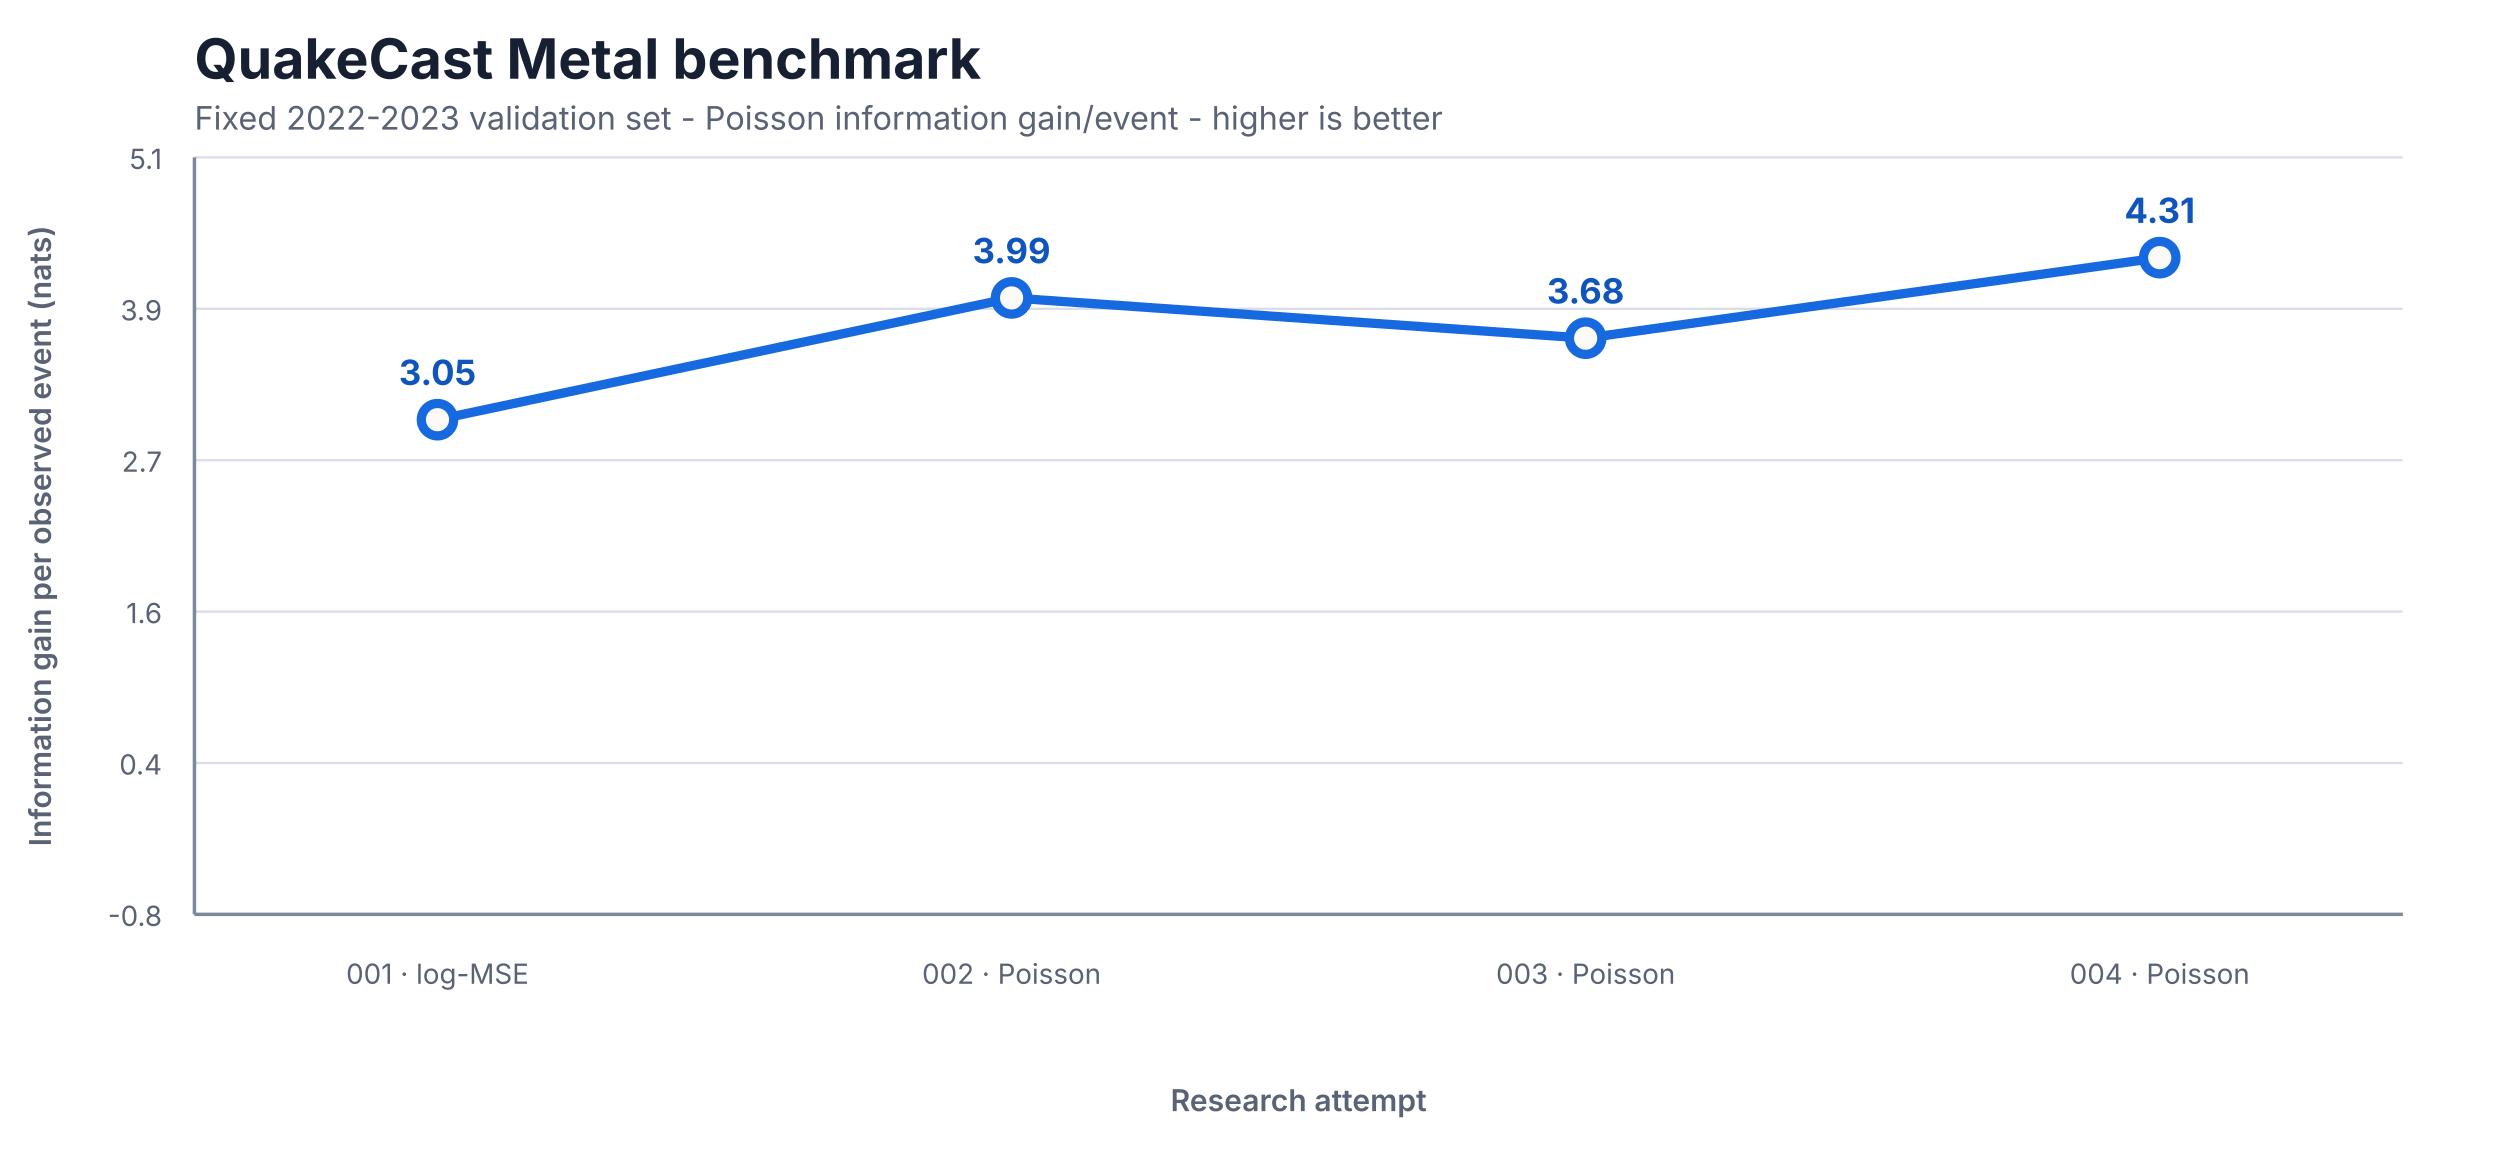
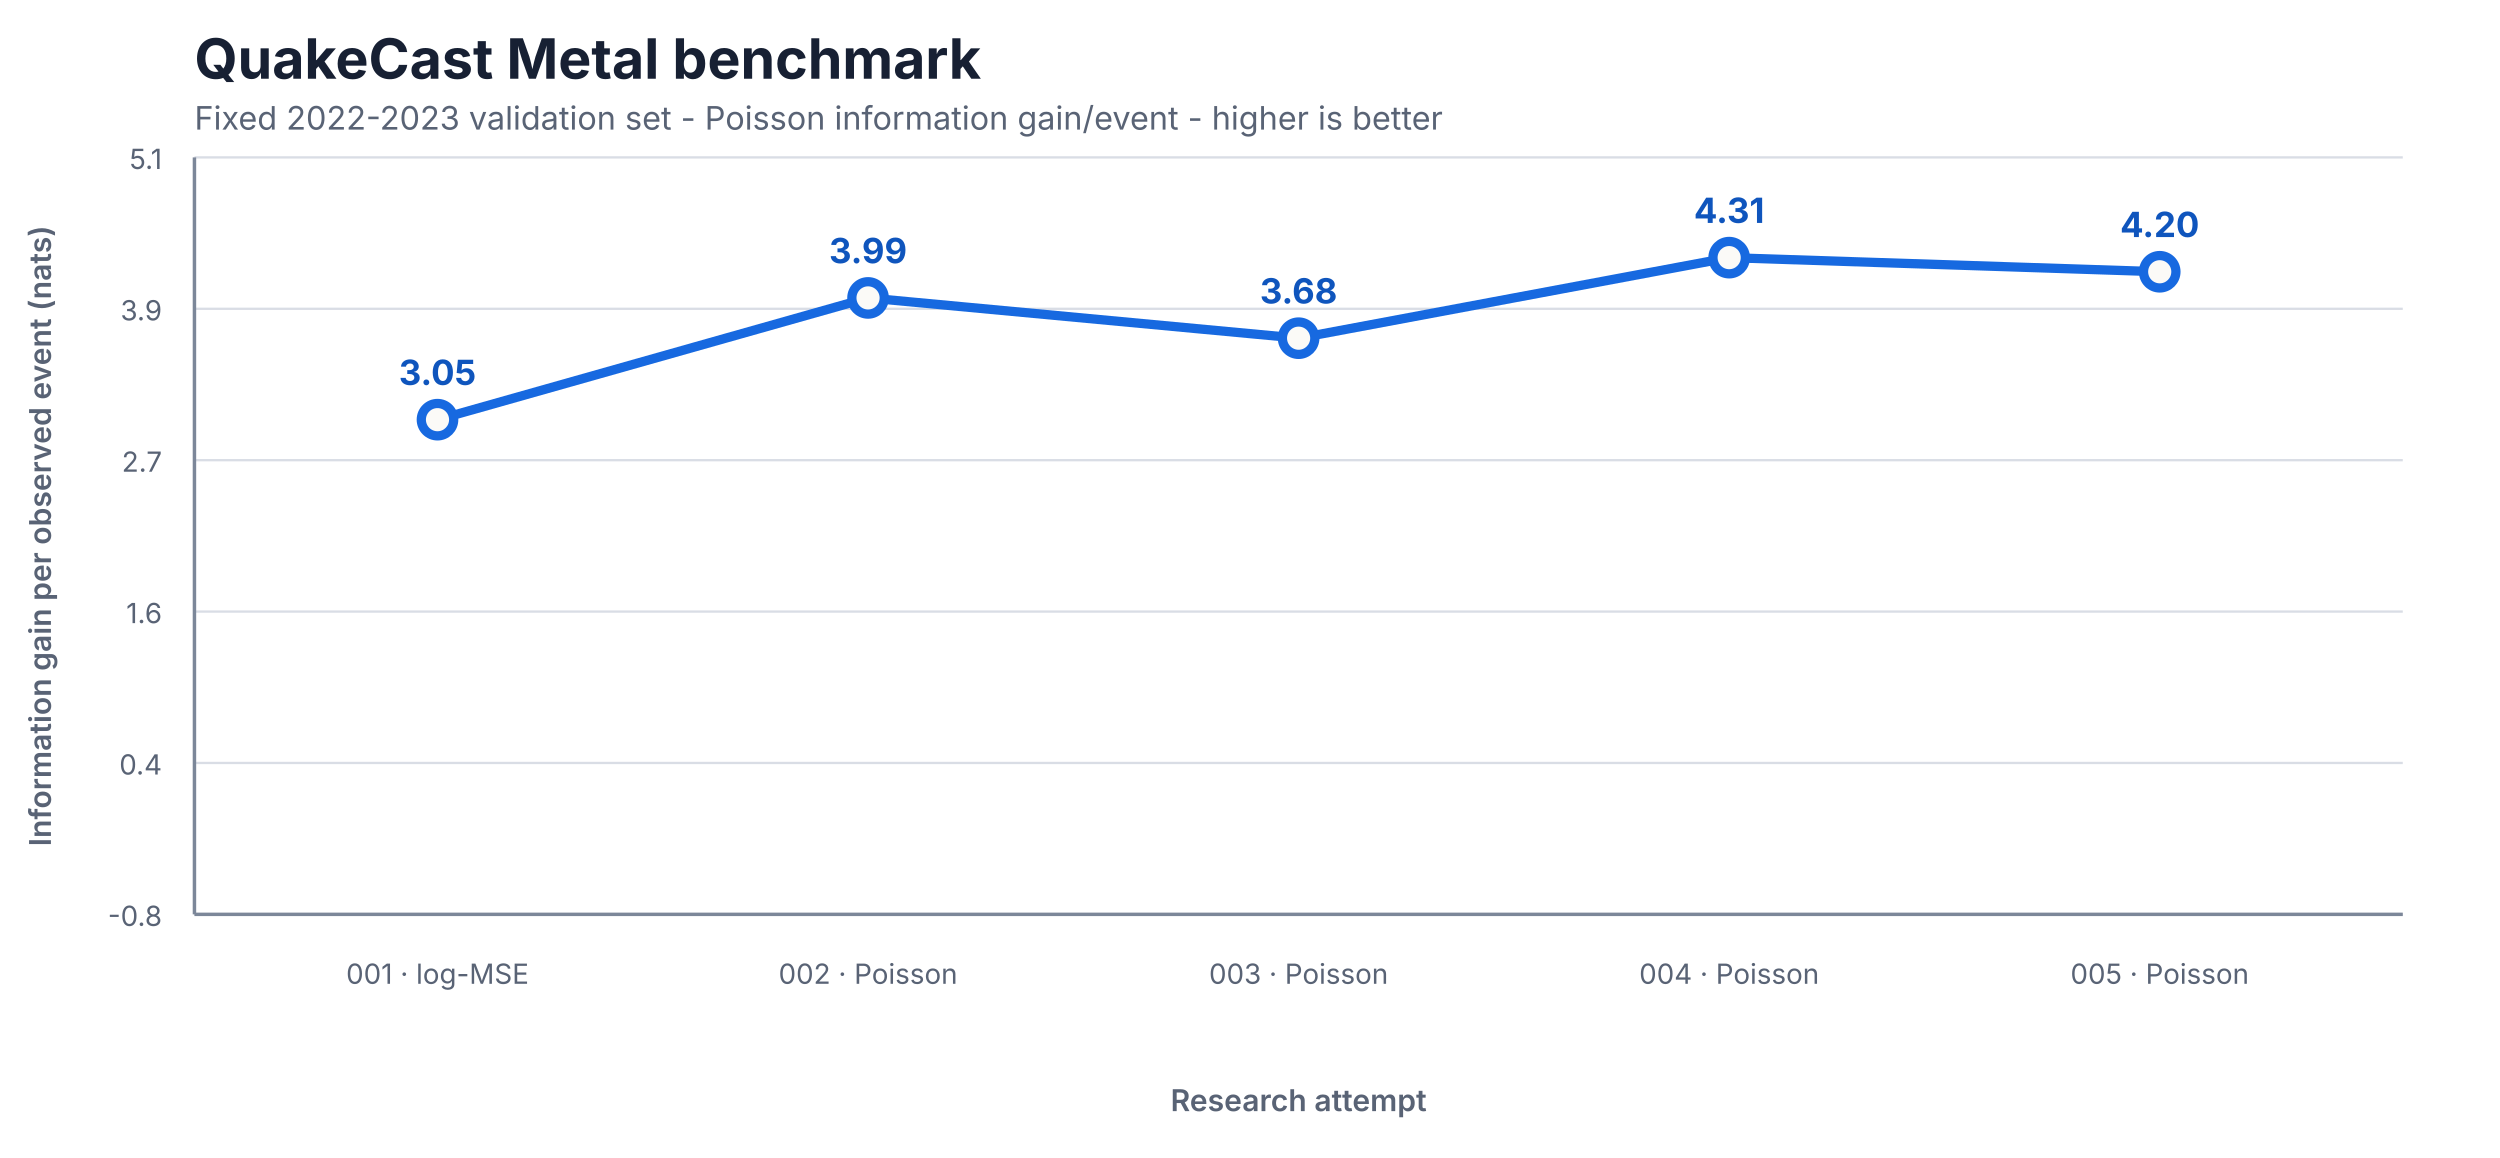
<svg xmlns="http://www.w3.org/2000/svg" width="1080" height="500" viewBox="0 0 1080 500" role="img" aria-labelledby="title desc">
  <style>
  :root { color-scheme: light dark; }
  svg { background: #fbfaf7; font-family: ui-sans-serif, -apple-system, BlinkMacSystemFont, "Segoe UI", sans-serif; }
  .title { fill: #172033; font-size: 24px; font-weight: 700; }
  .subtitle, .tick, .axis-label, .attempt, .empty { fill: #596375; }
  .subtitle { font-size: 14px; } .tick { font-size: 12px; } .axis-label { font-size: 13px; font-weight: 600; }
  .grid { stroke: #d9dde5; stroke-width: 1; } .axis { stroke: #7c8799; stroke-width: 1.5; }
  .series { fill: none; stroke: #1769e0; stroke-width: 4; stroke-linejoin: round; stroke-linecap: round; }
  .point { fill: #fbfaf7; stroke: #1769e0; stroke-width: 4; }
  .value { fill: #0f55bd; font-size: 15px; font-weight: 700; } .attempt { font-size: 12px; }
  @media (prefers-color-scheme: dark) {
    svg { background: #10141c; } .title { fill: #eef3fb; } .subtitle, .tick, .axis-label, .attempt, .empty { fill: #aeb8c7; }
    .grid { stroke: #2c3441; } .axis { stroke: #697588; } .series { stroke: #68a0ff; }
    .point { fill: #10141c; stroke: #68a0ff; } .value { fill: #8bb8ff; }
  }
</style>
  <text class="title" x="84" y="34">QuakeCast Metal benchmark</text>
  <text class="subtitle" x="84" y="56">Fixed 2022-2023 validation set - Poisson information gain/event - higher is better</text>
  <line class="grid" x1="84" y1="395.0" x2="1038" y2="395.0" />
  <text class="tick" x="70" y="400.0" text-anchor="end">-0.8</text>
  <line class="grid" x1="84" y1="329.6" x2="1038" y2="329.6" />
  <text class="tick" x="70" y="334.6" text-anchor="end">0.4</text>
  <line class="grid" x1="84" y1="264.2" x2="1038" y2="264.2" />
  <text class="tick" x="70" y="269.2" text-anchor="end">1.6</text>
  <line class="grid" x1="84" y1="198.8" x2="1038" y2="198.8" />
  <text class="tick" x="70" y="203.8" text-anchor="end">2.7</text>
  <line class="grid" x1="84" y1="133.4" x2="1038" y2="133.4" />
  <text class="tick" x="70" y="138.4" text-anchor="end">3.9</text>
  <line class="grid" x1="84" y1="68.0" x2="1038" y2="68.0" />
  <text class="tick" x="70" y="73.0" text-anchor="end">5.1</text>
  <line class="axis" x1="84" y1="68" x2="84" y2="395" />
  <line class="axis" x1="84" y1="395" x2="1038" y2="395" />
  <text class="axis-label" transform="translate(22 231.5) rotate(-90)" text-anchor="middle">Information gain per observed event (nats)</text>
  <text class="axis-label" x="561.0" y="480" text-anchor="middle">Research attempt</text>
-   <polyline class="series" points="189.0,181.3 437.0,128.7 685.0,146.1 933.0,111.3" />
+   <polyline class="series" points="189.0,181.3 375.0,128.7 561.0,146.1 747.0,111.3 933.0,117.4" />
  <circle class="point" cx="189.0" cy="181.3" r="7" />
  <text class="value" x="189.0" y="166.3" text-anchor="middle">3.05</text>
  <text class="attempt" x="189.0" y="425" text-anchor="middle">001 · log-MSE</text>
-   <circle class="point" cx="437.0" cy="128.7" r="7" />
-   <text class="value" x="437.0" y="113.7" text-anchor="middle">3.99</text>
-   <text class="attempt" x="437.0" y="425" text-anchor="middle">002 · Poisson</text>
-   <circle class="point" cx="685.0" cy="146.1" r="7" />
-   <text class="value" x="685.0" y="131.1" text-anchor="middle">3.68</text>
-   <text class="attempt" x="685.0" y="425" text-anchor="middle">003 · Poisson</text>
-   <circle class="point" cx="933.0" cy="111.3" r="7" />
-   <text class="value" x="933.0" y="96.3" text-anchor="middle">4.31</text>
-   <text class="attempt" x="933.0" y="425" text-anchor="middle">004 · Poisson</text>
+   <circle class="point" cx="375.0" cy="128.7" r="7" />
+   <text class="value" x="375.0" y="113.7" text-anchor="middle">3.99</text>
+   <text class="attempt" x="375.0" y="425" text-anchor="middle">002 · Poisson</text>
+   <circle class="point" cx="561.0" cy="146.1" r="7" />
+   <text class="value" x="561.0" y="131.1" text-anchor="middle">3.68</text>
+   <text class="attempt" x="561.0" y="425" text-anchor="middle">003 · Poisson</text>
+   <circle class="point" cx="747.0" cy="111.3" r="7" />
+   <text class="value" x="747.0" y="96.3" text-anchor="middle">4.31</text>
+   <text class="attempt" x="747.0" y="425" text-anchor="middle">004 · Poisson</text>
+   <circle class="point" cx="933.0" cy="117.4" r="7" />
+   <text class="value" x="933.0" y="102.4" text-anchor="middle">4.20</text>
+   <text class="attempt" x="933.0" y="425" text-anchor="middle">005 · Poisson</text>
</svg>
